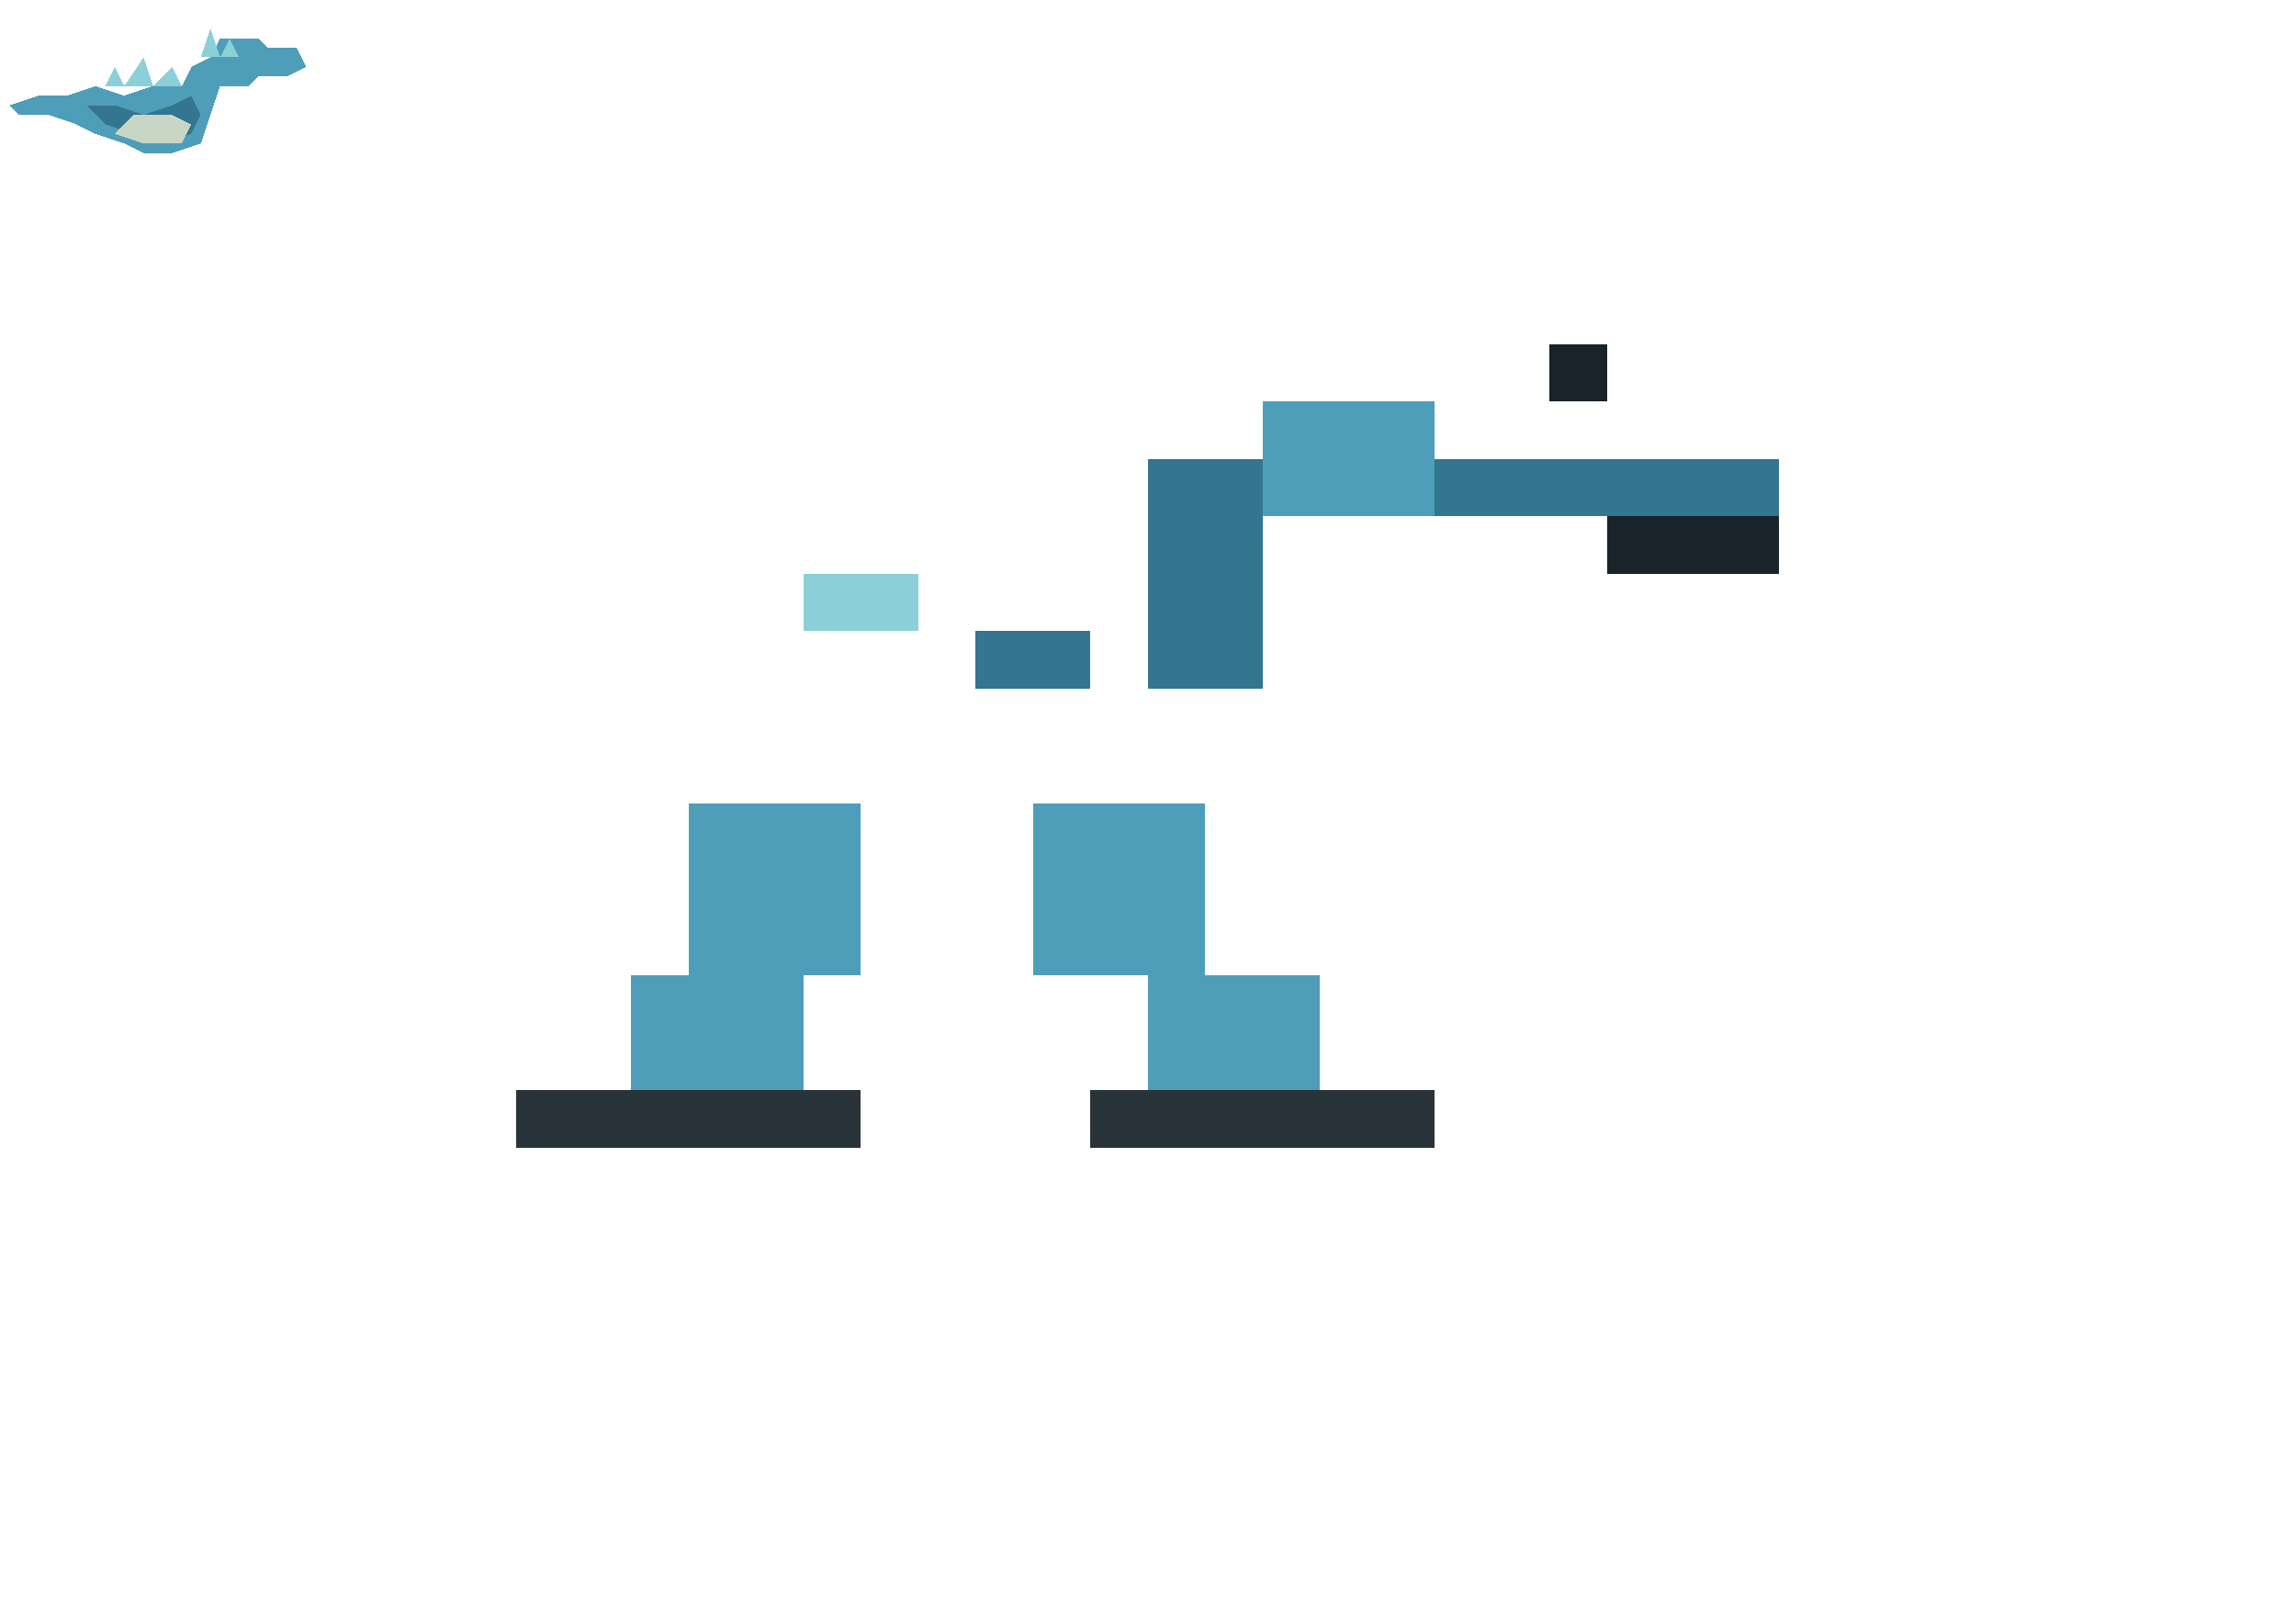
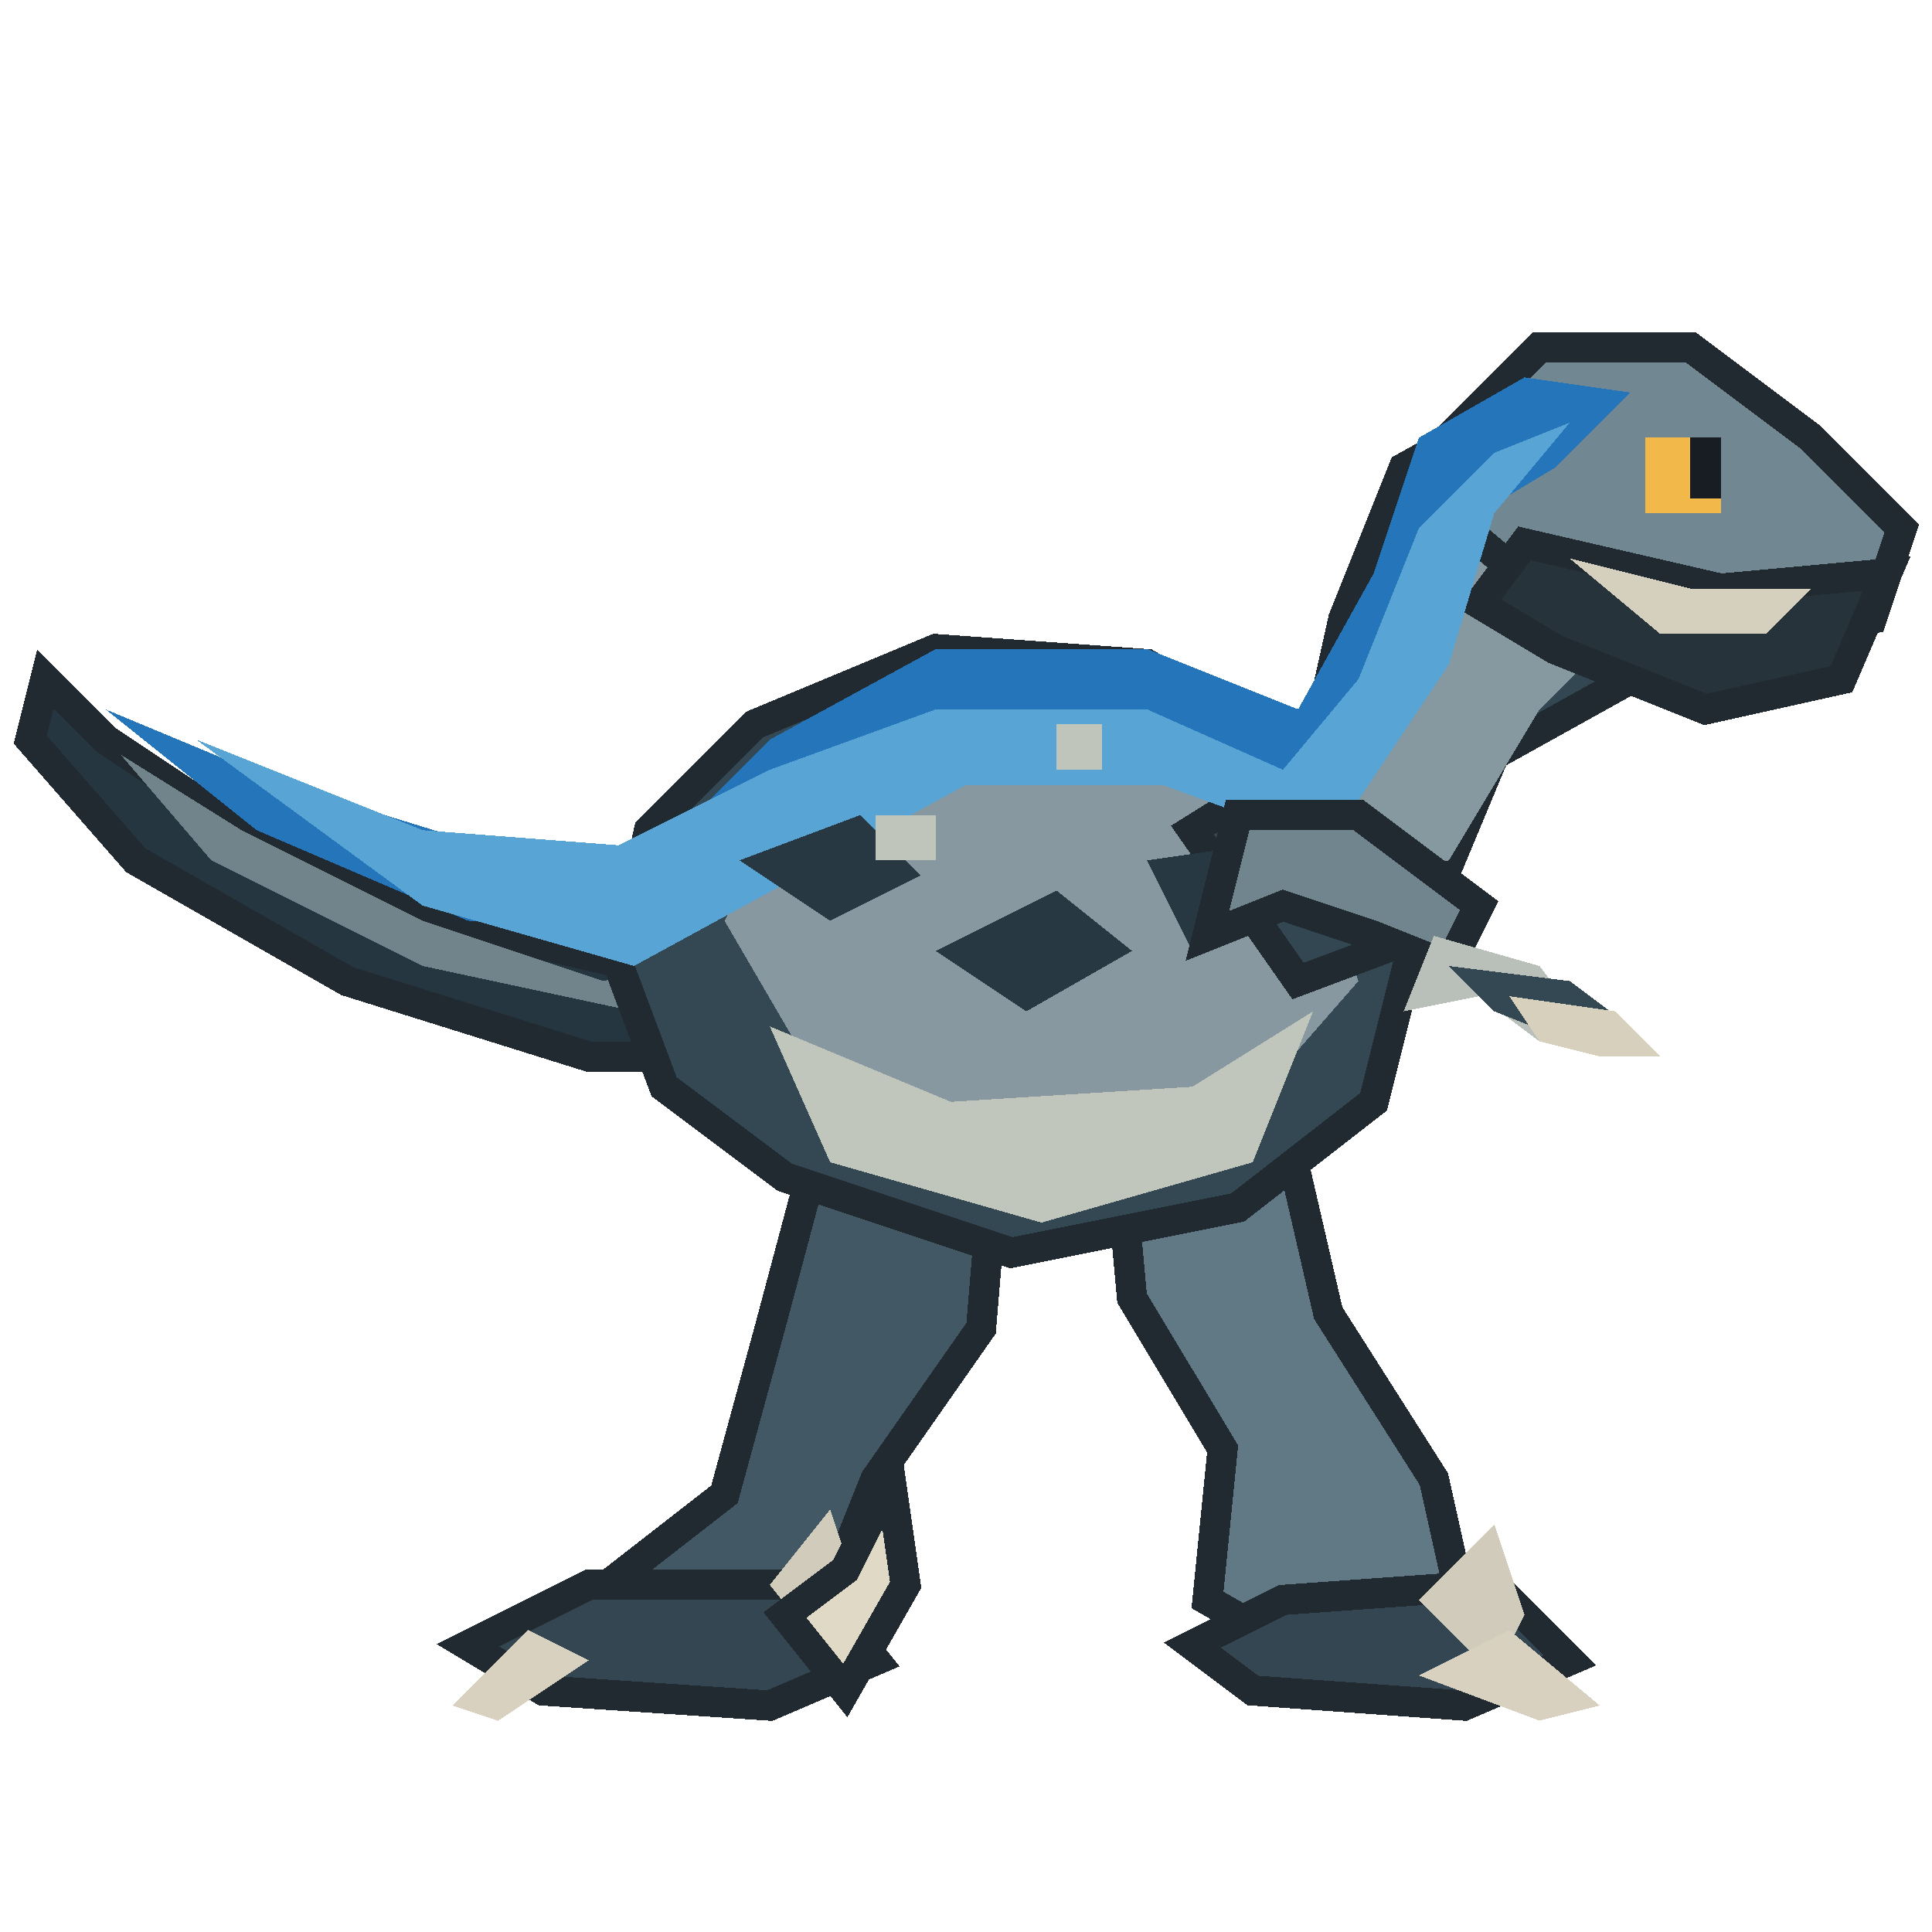
- <svg xmlns="http://www.w3.org/2000/svg" viewBox="0 0 240 168" shape-rendering="crispEdges">
-   <rect width="240" height="168" fill="none" />
-   <polygon points="7,10 10,9 13,10 16,9 19,9 20,7 22,6 23,4 27,4 28,5 31,5 32,7 30,8 27,8 26,9 23,9 22,12 21,15 18,16 15,16 13,15 10,14 8,13 5,12 2,12 1,11 4,10" fill="#4f9eb9" />
-   <polygon points="9,11 12,11 15,12 18,11 20,10 21,12 20,14 17,15 14,14 11,13" fill="#34758f" />
-   <polygon points="14,12 18,12 20,13 19,15 15,15 12,14" fill="#c7d6c5" />
-   <rect x="120" y="48" width="12" height="24" fill="#34758f" />
-   <rect x="132" y="42" width="18" height="12" fill="#4f9eb9" />
-   <rect x="150" y="48" width="18" height="6" fill="#34758f" />
-   <polygon points="11,9 12,7 13,9 15,6 16,9 18,7 19,9" fill="#8bd0d8" />
-   <polygon points="21,6 22,3 23,6 24,4 25,6" fill="#8bd0d8" />
-   <rect x="162" y="48" width="24" height="6" fill="#34758f" />
-   <rect x="168" y="54" width="18" height="6" fill="#18232a" />
-   <rect x="162" y="36" width="6" height="6" fill="#ffe36b" />
-   <rect x="162" y="36" width="6" height="6" fill="#18232a" />
-   <rect x="72" y="84" width="18" height="18" fill="#4f9eb9" />
-   <rect x="108" y="84" width="18" height="18" fill="#4f9eb9" />
-   <rect x="66" y="102" width="18" height="12" fill="#4f9eb9" />
-   <rect x="120" y="102" width="18" height="12" fill="#4f9eb9" />
-   <rect x="54" y="114" width="36" height="6" fill="#29343a" />
-   <rect x="114" y="114" width="36" height="6" fill="#29343a" />
-   <rect x="84" y="60" width="12" height="6" fill="#8bd0d8" />
-   <rect x="102" y="66" width="12" height="6" fill="#34758f" />
+ <svg xmlns="http://www.w3.org/2000/svg" viewBox="0 0 128 128" shape-rendering="crispEdges" role="img" aria-label="Violeta" data-character="Violeta" data-species="Velociraptor" data-age="adult" data-sex="female" data-lineage="Rosa" data-origin="Jurassic World" data-pose="idle">
+   <g>
+     <g stroke="#202a30" stroke-width="2" stroke-linejoin="miter">
+       <polygon points="55,73 66,76 65,88 58,98 54,108 44,109 39,106 48,99 51,88" fill="#425965" />
+       <polygon points="74,75 85,74 88,87 95,98 97,107 87,110 80,106 81,96 75,86" fill="#617984" />
+       <polygon points="39,105 54,105 58,110 51,113 36,112 31,109" fill="#344651" />
+       <polygon points="85,106 99,105 104,110 97,113 83,112 79,109" fill="#344651" />
+       <polygon points="51,105 55,100 57,106 55,110" fill="#d1cbbb" stroke="none" />
+       <polygon points="94,106 99,101 101,107 99,111" fill="#d1cbbb" stroke="none" />
+       <polygon points="52,107 56,104 59,98 60,105 56,112" fill="#e0d9c5" />
+       <polygon points="39,110 33,114 30,113 35,108" fill="#d8d1bf" stroke="none" />
+       <polygon points="94,111 102,114 106,113 100,108" fill="#d8d1bf" stroke="none" />
+     </g>
+     <g stroke="#202a30" stroke-width="2" stroke-linejoin="miter">
+       <polygon points="55,61 42,64 29,61 16,55 7,49 3,45 2,49 9,57 23,65 39,70 55,70 63,65" fill="#263640" />
+       <polygon points="53,61 40,65 28,61 16,55 8,50 14,57 28,64 42,67 55,66" fill="#71838b" stroke="none" />
+       <polygon points="41,64 43,55 50,48 62,43 76,44 88,51 94,61 91,73 82,80 67,83 52,78 44,72" fill="#344854" />
+       <polygon points="48,61 53,52 65,48 78,49 87,56 90,65 83,73 69,77 55,73" fill="#8798a0" stroke="none" />
+       <polygon points="51,68 63,73 79,72 87,67 83,77 69,81 55,77" fill="#c1c6bd" stroke="none" />
+       <polygon points="79,55 87,50 89,41 93,31 102,26 111,29 114,36 108,45 99,50 94,62 86,65" fill="#334752" />
+       <polygon points="88,48 93,36 101,30 109,32 109,40 102,47 96,57 90,58" fill="#8799a0" stroke="none" />
+       <polygon points="96,29 102,23 112,23 120,29 126,35 124,41 115,43 103,40 97,35" fill="#718792" />
+       <polygon points="101,36 114,39 125,38 122,45 113,47 103,43 98,40" fill="#26333b" />
+       <polygon points="104,37 112,39 120,39 117,42 110,42" fill="#d5d0bd" stroke="none" />
+       <polygon points="7,47 19,52 32,56 44,56 51,49 62,43 76,43 86,47 91,38 94,29 101,25 108,26 103,31 98,34 94,45 88,54 78,49 64,48 54,54 45,62 31,61 17,55" fill="#2475b9" stroke="none" />
+       <polygon points="13,49 28,55 41,56 51,51 62,47 76,47 85,51 90,45 94,35 99,30 104,28 99,34 96,44 88,56 77,52 64,52 53,58 42,64 28,60" fill="#58a4d5" stroke="none" />
+       <polygon points="49,57 57,54 61,58 55,61" fill="#273842" stroke="none" />
+       <polygon points="62,63 70,59 75,63 68,67" fill="#273842" stroke="none" />
+       <polygon points="76,57 83,56 86,60 79,63" fill="#273842" stroke="none" />
+       <polygon points="82,54 90,54 98,60 96,64 91,62 85,60 80,62" fill="#71858f" />
+       <polygon points="95,62 102,64 105,68 102,69 98,66 93,67" fill="#b8c0b9" stroke="none" />
+       <polygon points="96,64 104,65 108,68 104,69 99,67" fill="#344854" stroke="none" />
+       <polygon points="100,66 107,67 110,70 106,70 102,69" fill="#d6d0bd" stroke="none" />
+       <rect x="109" y="29" width="5" height="5" fill="#f2b84a" stroke="none" />
+       <rect x="112" y="29" width="2" height="4" fill="#171d22" stroke="none" />
+       <rect x="58" y="54" width="4" height="3" fill="#c0c5bb" stroke="none" />
+       <rect x="70" y="48" width="3" height="3" fill="#c0c5bb" stroke="none" />
+     </g>
+   </g>
</svg>
